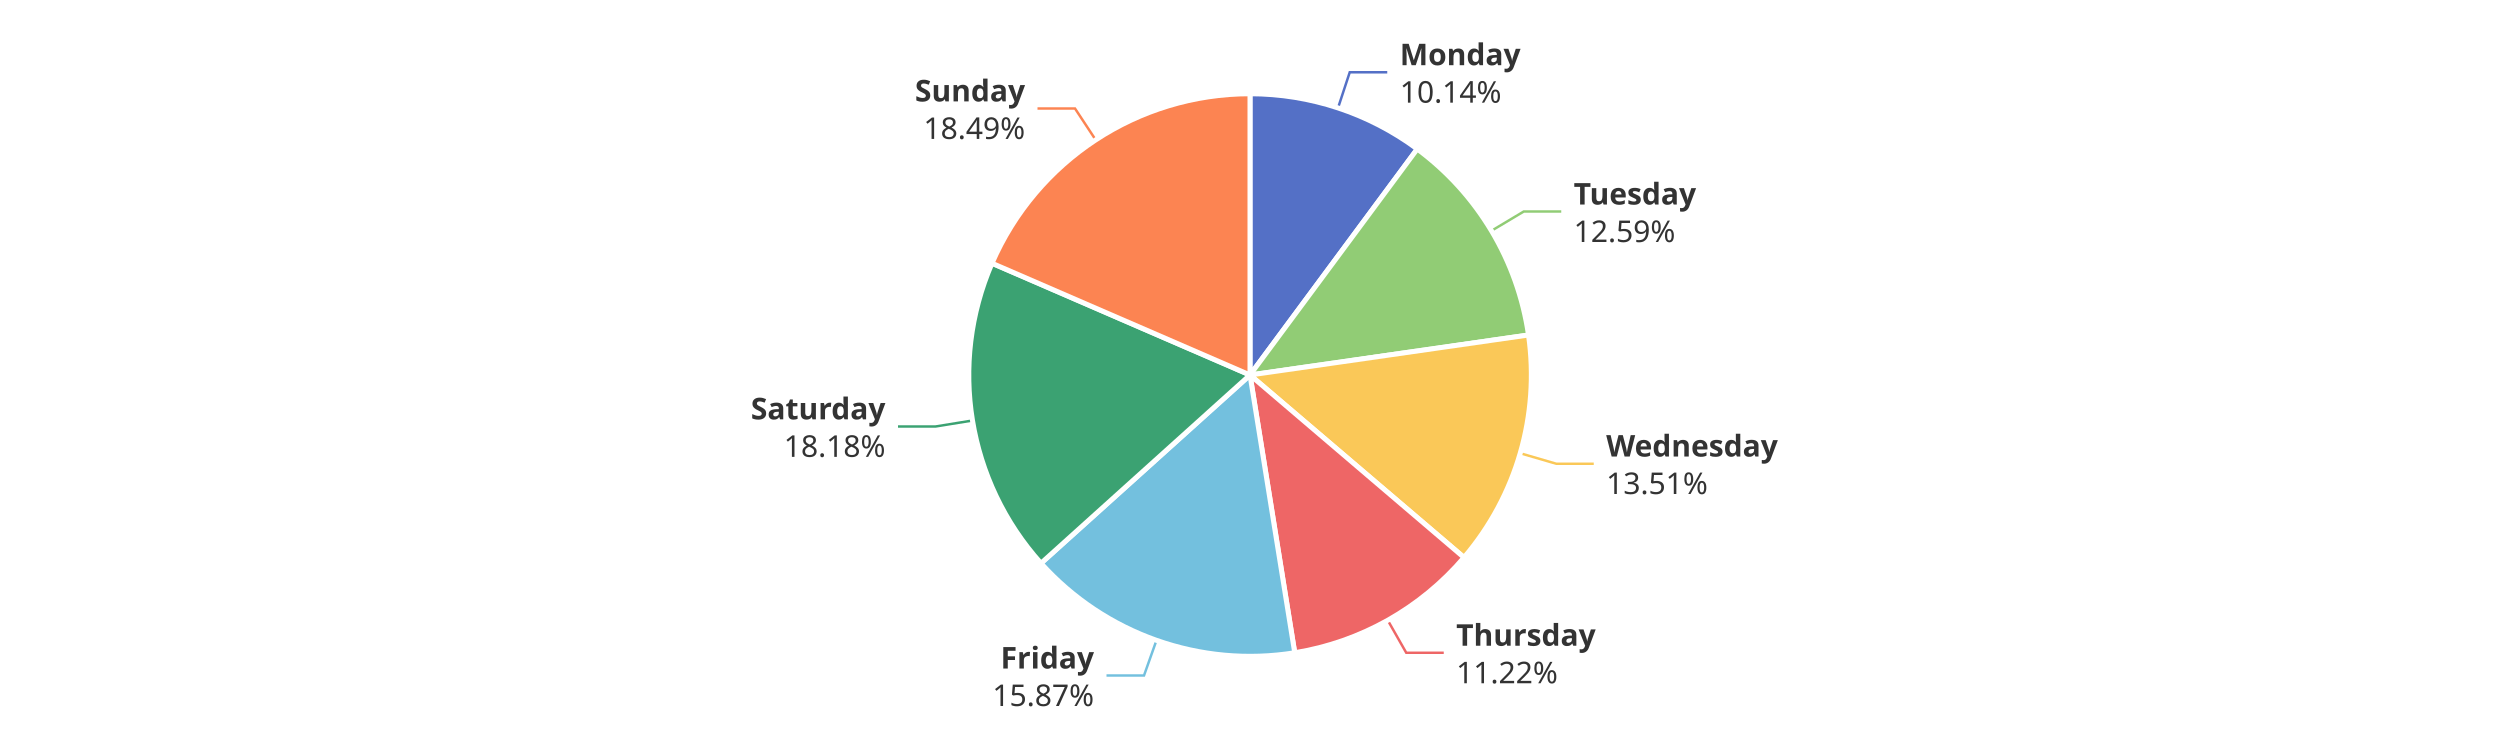
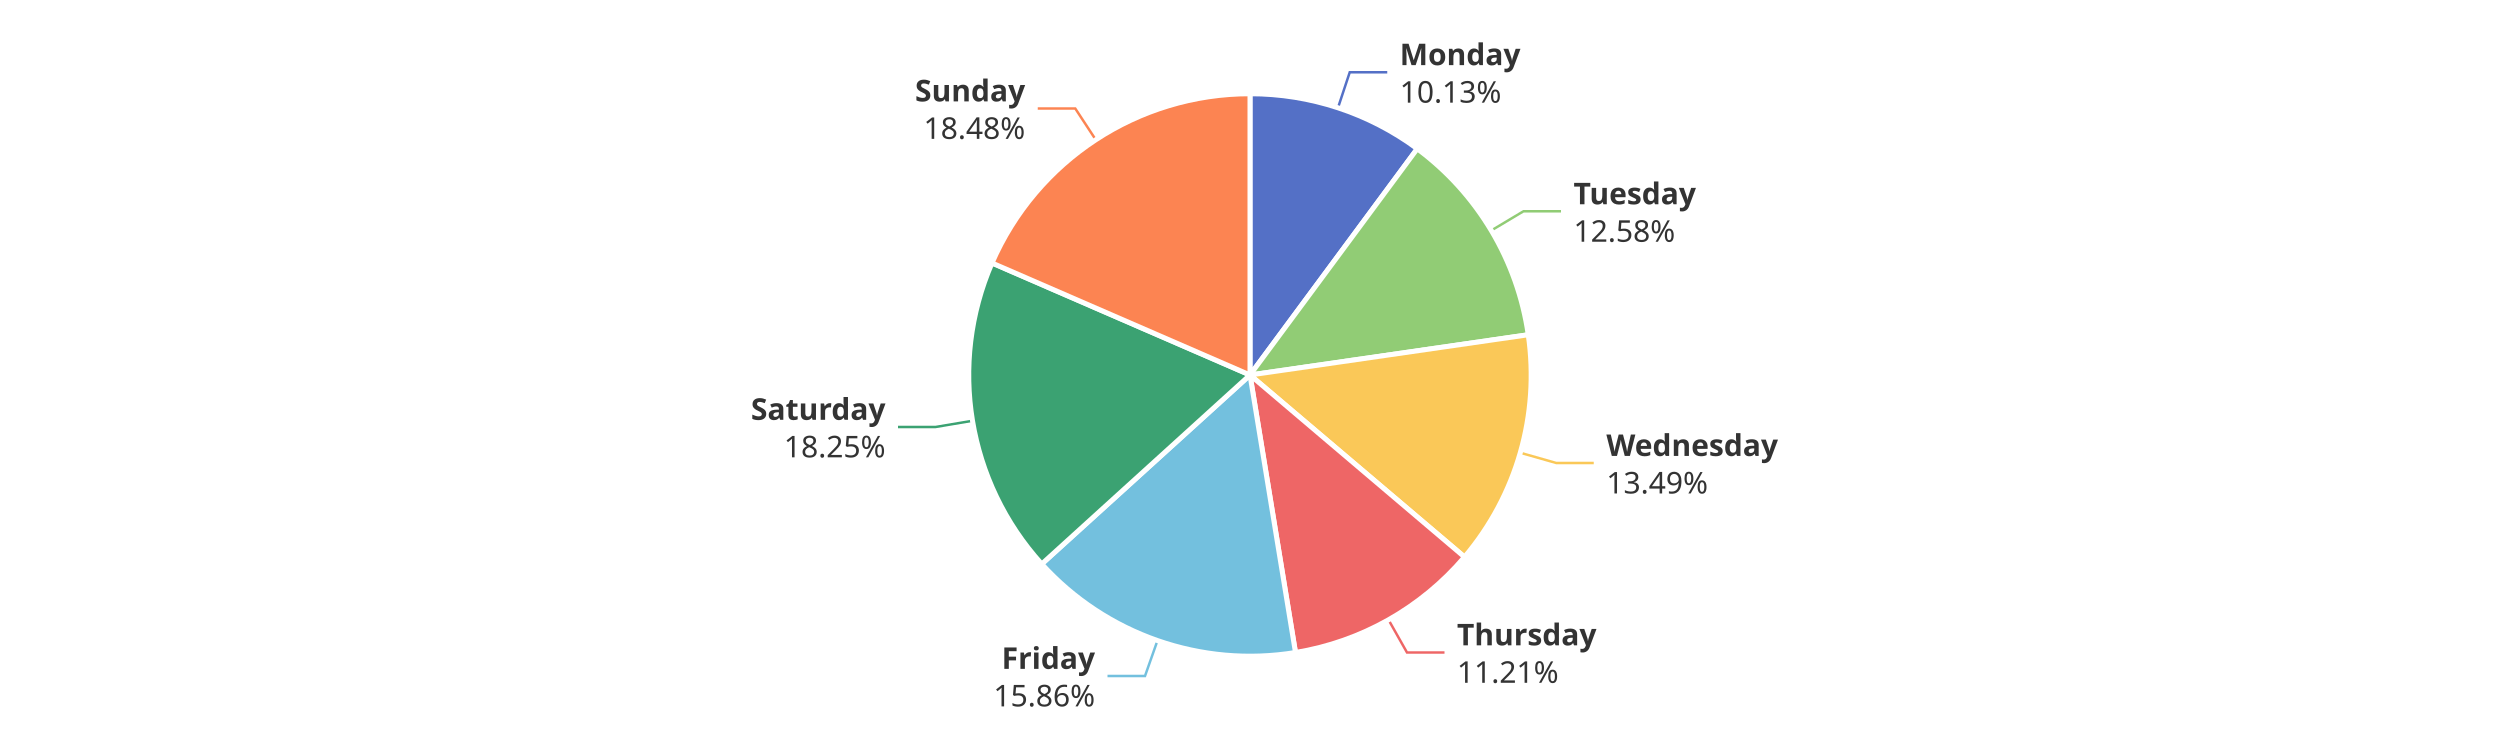
<svg xmlns="http://www.w3.org/2000/svg" width="1000" height="300" version="1.1" baseProfile="full" viewBox="0 0 1000 300">
  <rect width="1000" height="300" x="0" y="0" id="0" fill="#ffffff" />
-   <polyline points="535.2 43.2 539.9 28.9 554.9 28.9" fill="none" stroke="#5470c6" />
-   <polyline points="596.6 92.3 609.5 84.6 624.5 84.6" fill="none" stroke="#91cc75" />
-   <polyline points="608.1 181.3 622.5 185.5 637.5 185.5" fill="none" stroke="#fac858" />
-   <polyline points="555.1 248.1 562.5 261.1 577.5 261.1" fill="none" stroke="#ee6666" />
-   <polyline points="462.6 256.1 457.6 270.2 442.6 270.2" fill="none" stroke="#73c0de" />
-   <polyline points="389 168.2 374.2 170.6 359.2 170.6" fill="none" stroke="#3ba272" />
-   <polyline points="438.3 56 430 43.4 415 43.4" fill="none" stroke="#fc8452" />
-   <path d="M500 37.5A112.5 112.5 0 0 1 566.9 59.6L500 150Z" fill="#5470c6" stroke="#fff" stroke-width="2" stroke-linejoin="round" />
-   <path d="M566.9 59.6A112.5 112.5 0 0 1 611.4 134L500 150Z" fill="#91cc75" stroke="#fff" stroke-width="2" stroke-linejoin="round" />
-   <path d="M611.4 134A112.5 112.5 0 0 1 585.6 223L500 150Z" fill="#fac858" stroke="#fff" stroke-width="2" stroke-linejoin="round" />
-   <path d="M585.6 223A112.5 112.5 0 0 1 517.9 261.1L500 150Z" fill="#ee6666" stroke="#fff" stroke-width="2" stroke-linejoin="round" />
-   <path d="M517.9 261.1A112.5 112.5 0 0 1 416.4 225.3L500 150Z" fill="#73c0de" stroke="#fff" stroke-width="2" stroke-linejoin="round" />
-   <path d="M416.4 225.3A112.5 112.5 0 0 1 396.8 105.3L500 150Z" fill="#3ba272" stroke="#fff" stroke-width="2" stroke-linejoin="round" />
-   <path d="M396.8 105.3A112.5 112.5 0 0 1 500 37.5L500 150Z" fill="#fc8452" stroke="#fff" stroke-width="2" stroke-linejoin="round" />
-   <path d="M0 -15l42.8 0l0 30l-42.8 0Z" transform="translate(559.9326 28.9148)" fill="none" />
-   <text dominant-baseline="central" text-anchor="start" style="font-size:12px;font-family:sans-serif;font-weight:bold;" y="-7.5" transform="translate(559.9326 28.9148)" fill="#333" stroke="rgb(255,255,255)" stroke-width="2" paint-order="stroke" stroke-miterlimit="2">Monday</text>
-   <text dominant-baseline="central" text-anchor="start" style="font-size:12px;font-family:sans-serif;" y="7.5" transform="translate(559.9326 28.9148)" fill="#333" stroke="rgb(255,255,255)" stroke-width="2" paint-order="stroke" stroke-miterlimit="2">10.14%</text>
-   <path d="M0 -15l46.2 0l0 30l-46.2 0Z" transform="translate(629.4786 84.6496)" fill="none" />
-   <text dominant-baseline="central" text-anchor="start" style="font-size:12px;font-family:sans-serif;font-weight:bold;" y="-7.5" transform="translate(629.4786 84.6496)" fill="#333" stroke="rgb(255,255,255)" stroke-width="2" paint-order="stroke" stroke-miterlimit="2">Tuesday</text>
-   <text dominant-baseline="central" text-anchor="start" style="font-size:12px;font-family:sans-serif;" y="7.5" transform="translate(629.4786 84.6496)" fill="#333" stroke="rgb(255,255,255)" stroke-width="2" paint-order="stroke" stroke-miterlimit="2">12.59%</text>
-   <path d="M0 -15l63.6 0l0 30l-63.6 0Z" transform="translate(642.4709 185.456)" fill="none" />
-   <text dominant-baseline="central" text-anchor="start" style="font-size:12px;font-family:sans-serif;font-weight:bold;" y="-7.5" transform="translate(642.4709 185.456)" fill="#333" stroke="rgb(255,255,255)" stroke-width="2" paint-order="stroke" stroke-miterlimit="2">Wednesday</text>
-   <text dominant-baseline="central" text-anchor="start" style="font-size:12px;font-family:sans-serif;" y="7.5" transform="translate(642.4709 185.456)" fill="#333" stroke="rgb(255,255,255)" stroke-width="2" paint-order="stroke" stroke-miterlimit="2">13.51%</text>
-   <path d="M0 -15l50.2 0l0 30l-50.2 0Z" transform="translate(582.4739 261.1452)" fill="none" />
-   <text dominant-baseline="central" text-anchor="start" style="font-size:12px;font-family:sans-serif;font-weight:bold;" y="-7.5" transform="translate(582.4739 261.1452)" fill="#333" stroke="rgb(255,255,255)" stroke-width="2" paint-order="stroke" stroke-miterlimit="2">Thursday</text>
-   <text dominant-baseline="central" text-anchor="start" style="font-size:12px;font-family:sans-serif;" y="7.5" transform="translate(582.4739 261.1452)" fill="#333" stroke="rgb(255,255,255)" stroke-width="2" paint-order="stroke" stroke-miterlimit="2">11.22%</text>
-   <path d="M-40.9 -15l40.9 0l0 30l-40.9 0Z" transform="translate(437.6033 270.2446)" fill="none" />
-   <text dominant-baseline="central" text-anchor="end" style="font-size:12px;font-family:sans-serif;font-weight:bold;" y="-7.5" transform="translate(437.6033 270.2446)" fill="#333" stroke="rgb(255,255,255)" stroke-width="2" paint-order="stroke" stroke-miterlimit="2">Friday</text>
-   <text dominant-baseline="central" text-anchor="end" style="font-size:12px;font-family:sans-serif;" y="7.5" transform="translate(437.6033 270.2446)" fill="#333" stroke="rgb(255,255,255)" stroke-width="2" paint-order="stroke" stroke-miterlimit="2">15.87%</text>
-   <path d="M-48.2 -15l48.2 0l0 30l-48.2 0Z" transform="translate(354.1716 170.5781)" fill="none" />
-   <text dominant-baseline="central" text-anchor="end" style="font-size:12px;font-family:sans-serif;font-weight:bold;" y="-7.5" transform="translate(354.1716 170.5781)" fill="#333" stroke="rgb(255,255,255)" stroke-width="2" paint-order="stroke" stroke-miterlimit="2">Saturday</text>
-   <text dominant-baseline="central" text-anchor="end" style="font-size:12px;font-family:sans-serif;" y="7.5" transform="translate(354.1716 170.5781)" fill="#333" stroke="rgb(255,255,255)" stroke-width="2" paint-order="stroke" stroke-miterlimit="2">18.18%</text>
-   <path d="M-40.9 -15l40.9 0l0 30l-40.9 0Z" transform="translate(410.0331 43.4126)" fill="none" />
-   <text dominant-baseline="central" text-anchor="end" style="font-size:12px;font-family:sans-serif;font-weight:bold;" y="-7.5" transform="translate(410.0331 43.4126)" fill="#333" stroke="rgb(255,255,255)" stroke-width="2" paint-order="stroke" stroke-miterlimit="2">Sunday</text>
-   <text dominant-baseline="central" text-anchor="end" style="font-size:12px;font-family:sans-serif;" y="7.5" transform="translate(410.0331 43.4126)" fill="#333" stroke="rgb(255,255,255)" stroke-width="2" paint-order="stroke" stroke-miterlimit="2">18.49%</text>
+   <polyline points="535.2 43.1 539.9 28.9 554.9 28.9" fill="none" stroke="#5470c6" />
+   <polyline points="596.5 92.2 609.4 84.5 624.4 84.5" fill="none" stroke="#91cc75" />
+   <polyline points="608.1 181.1 622.5 185.2 637.5 185.2" fill="none" stroke="#fac858" />
+   <polyline points="555.4 247.9 562.8 261 577.8 261" fill="none" stroke="#ee6666" />
+   <polyline points="463 256.2 458 270.4 443 270.4" fill="none" stroke="#73c0de" />
+   <polyline points="389 168.3 374.2 170.8 359.2 170.8" fill="none" stroke="#3ba272" />
+   <polyline points="438.3 55.9 430.1 43.4 415.1 43.4" fill="none" stroke="#fc8452" />
+   <path d="M500 37.5A112.5 112.5 0 0 1 566.9 59.5L500 150Z" fill="#5470c6" stroke="#fff" stroke-width="2" stroke-linejoin="round" />
+   <path d="M566.9 59.5A112.5 112.5 0 0 1 611.3 133.9L500 150Z" fill="#91cc75" stroke="#fff" stroke-width="2" stroke-linejoin="round" />
+   <path d="M611.3 133.9A112.5 112.5 0 0 1 585.8 222.8L500 150Z" fill="#fac858" stroke="#fff" stroke-width="2" stroke-linejoin="round" />
+   <path d="M585.8 222.8A112.5 112.5 0 0 1 518.2 261L500 150Z" fill="#ee6666" stroke="#fff" stroke-width="2" stroke-linejoin="round" />
+   <path d="M518.2 261A112.5 112.5 0 0 1 416.7 225.6L500 150Z" fill="#73c0de" stroke="#fff" stroke-width="2" stroke-linejoin="round" />
+   <path d="M416.7 225.6A112.5 112.5 0 0 1 396.8 105.2L500 150Z" fill="#3ba272" stroke="#fff" stroke-width="2" stroke-linejoin="round" />
+   <path d="M396.8 105.2A112.5 112.5 0 0 1 500 37.5L500 150Z" fill="#fc8452" stroke="#fff" stroke-width="2" stroke-linejoin="round" />
+   <path d="M0 -15l42.8 0l0 30l-42.8 0Z" transform="translate(559.8946 28.9022)" fill="none" />
+   <text dominant-baseline="central" text-anchor="start" style="font-size:12px;font-family:sans-serif;font-weight:bold;" y="-7.5" transform="translate(559.8946 28.9022)" fill="#333" stroke="rgb(255,255,255)" stroke-width="2" paint-order="stroke" stroke-miterlimit="2">Monday</text>
+   <text dominant-baseline="central" text-anchor="start" style="font-size:12px;font-family:sans-serif;" y="7.5" transform="translate(559.8946 28.9022)" fill="#333" stroke="rgb(255,255,255)" stroke-width="2" paint-order="stroke" stroke-miterlimit="2">10.13%</text>
+   <path d="M0 -15l46.2 0l0 30l-46.2 0Z" transform="translate(629.417 84.5464)" fill="none" />
+   <text dominant-baseline="central" text-anchor="start" style="font-size:12px;font-family:sans-serif;font-weight:bold;" y="-7.5" transform="translate(629.417 84.5464)" fill="#333" stroke="rgb(255,255,255)" stroke-width="2" paint-order="stroke" stroke-miterlimit="2">Tuesday</text>
+   <text dominant-baseline="central" text-anchor="start" style="font-size:12px;font-family:sans-serif;" y="7.5" transform="translate(629.417 84.5464)" fill="#333" stroke="rgb(255,255,255)" stroke-width="2" paint-order="stroke" stroke-miterlimit="2">12.58%</text>
+   <path d="M0 -15l63.6 0l0 30l-63.6 0Z" transform="translate(642.5375 185.225)" fill="none" />
+   <text dominant-baseline="central" text-anchor="start" style="font-size:12px;font-family:sans-serif;font-weight:bold;" y="-7.5" transform="translate(642.5375 185.225)" fill="#333" stroke="rgb(255,255,255)" stroke-width="2" paint-order="stroke" stroke-miterlimit="2">Wednesday</text>
+   <text dominant-baseline="central" text-anchor="start" style="font-size:12px;font-family:sans-serif;" y="7.5" transform="translate(642.5375 185.225)" fill="#333" stroke="rgb(255,255,255)" stroke-width="2" paint-order="stroke" stroke-miterlimit="2">13.49%</text>
+   <path d="M0 -15l50.2 0l0 30l-50.2 0Z" transform="translate(582.7879 260.9682)" fill="none" />
+   <text dominant-baseline="central" text-anchor="start" style="font-size:12px;font-family:sans-serif;font-weight:bold;" y="-7.5" transform="translate(582.7879 260.9682)" fill="#333" stroke="rgb(255,255,255)" stroke-width="2" paint-order="stroke" stroke-miterlimit="2">Thursday</text>
+   <text dominant-baseline="central" text-anchor="start" style="font-size:12px;font-family:sans-serif;" y="7.5" transform="translate(582.7879 260.9682)" fill="#333" stroke="rgb(255,255,255)" stroke-width="2" paint-order="stroke" stroke-miterlimit="2">11.21%</text>
+   <path d="M-40.9 -15l40.9 0l0 30l-40.9 0Z" transform="translate(438.0191 270.3904)" fill="none" />
+   <text dominant-baseline="central" text-anchor="end" style="font-size:12px;font-family:sans-serif;font-weight:bold;" y="-7.5" transform="translate(438.0191 270.3904)" fill="#333" stroke="rgb(255,255,255)" stroke-width="2" paint-order="stroke" stroke-miterlimit="2">Friday</text>
+   <text dominant-baseline="central" text-anchor="end" style="font-size:12px;font-family:sans-serif;" y="7.5" transform="translate(438.0191 270.3904)" fill="#333" stroke="rgb(255,255,255)" stroke-width="2" paint-order="stroke" stroke-miterlimit="2">15.86%</text>
+   <path d="M-48.2 -15l48.2 0l0 30l-48.2 0Z" transform="translate(354.2041 170.7758)" fill="none" />
+   <text dominant-baseline="central" text-anchor="end" style="font-size:12px;font-family:sans-serif;font-weight:bold;" y="-7.5" transform="translate(354.2041 170.7758)" fill="#333" stroke="rgb(255,255,255)" stroke-width="2" paint-order="stroke" stroke-miterlimit="2">Saturday</text>
+   <text dominant-baseline="central" text-anchor="end" style="font-size:12px;font-family:sans-serif;" y="7.5" transform="translate(354.2041 170.7758)" fill="#333" stroke="rgb(255,255,255)" stroke-width="2" paint-order="stroke" stroke-miterlimit="2">18.25%</text>
+   <path d="M-40.9 -15l40.9 0l0 30l-40.9 0Z" transform="translate(410.0666 43.3906)" fill="none" />
+   <text dominant-baseline="central" text-anchor="end" style="font-size:12px;font-family:sans-serif;font-weight:bold;" y="-7.5" transform="translate(410.0666 43.3906)" fill="#333" stroke="rgb(255,255,255)" stroke-width="2" paint-order="stroke" stroke-miterlimit="2">Sunday</text>
+   <text dominant-baseline="central" text-anchor="end" style="font-size:12px;font-family:sans-serif;" y="7.5" transform="translate(410.0666 43.3906)" fill="#333" stroke="rgb(255,255,255)" stroke-width="2" paint-order="stroke" stroke-miterlimit="2">18.48%</text>
</svg>
